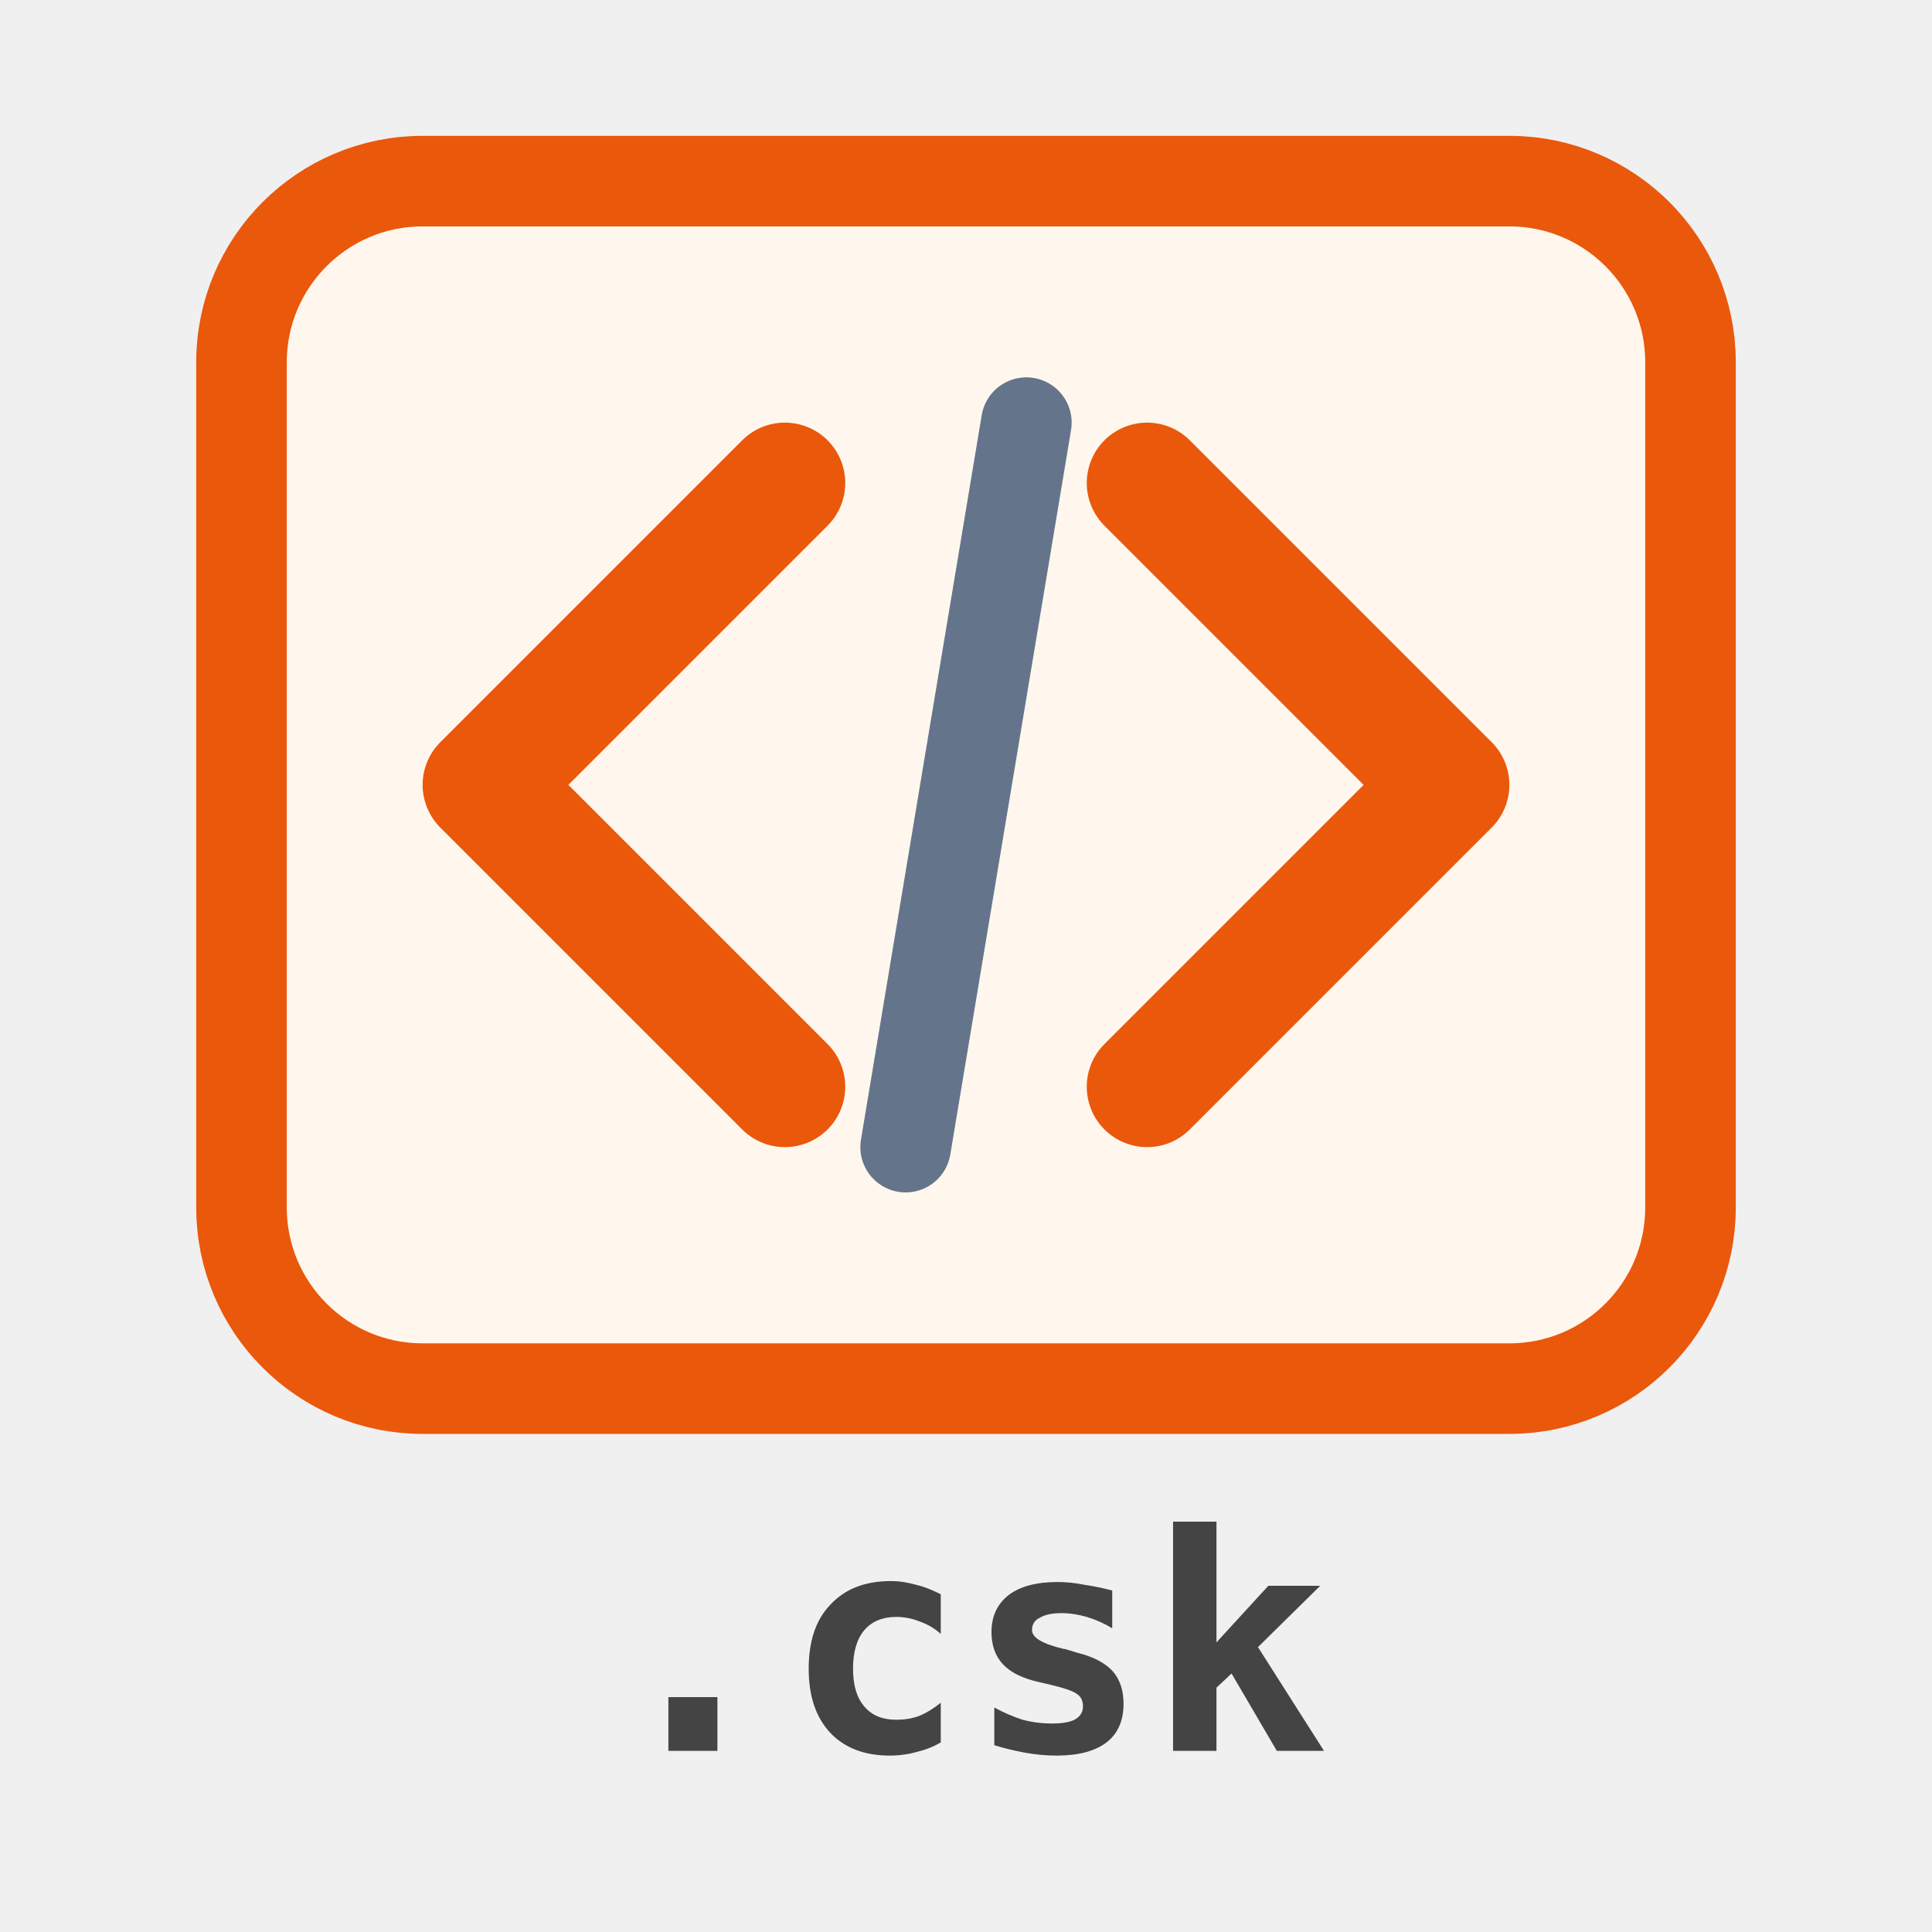
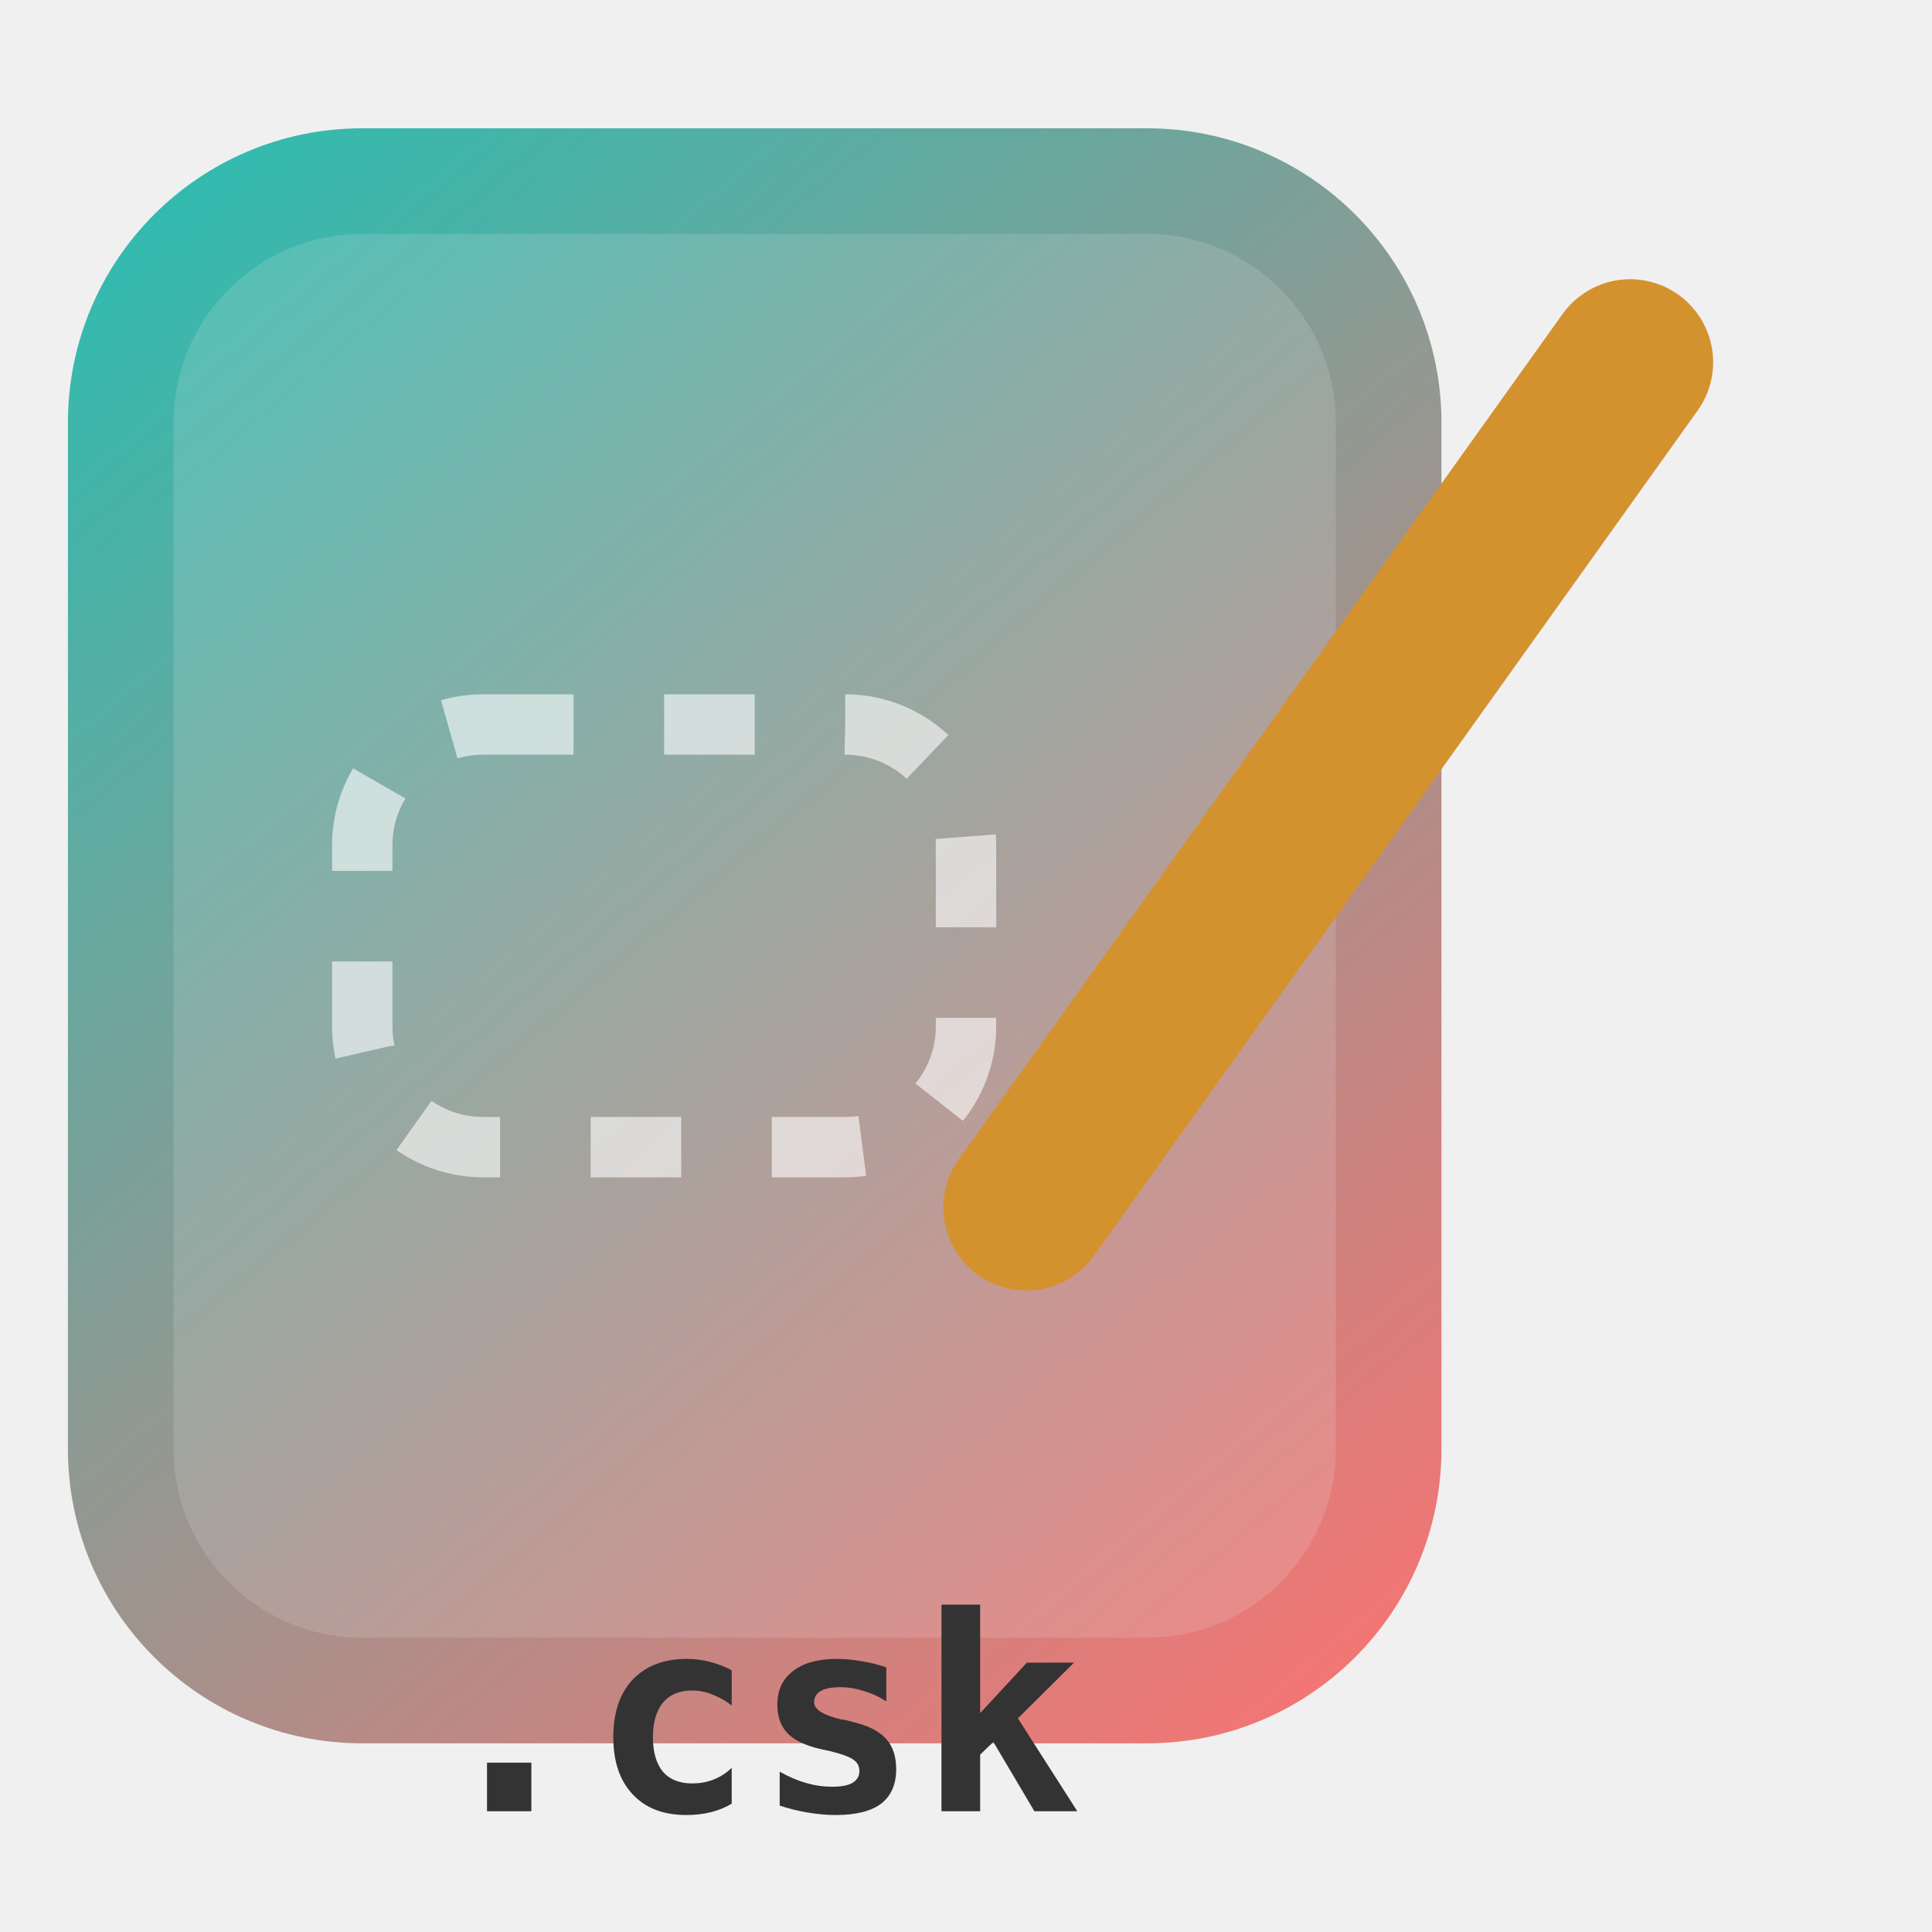
- <svg xmlns="http://www.w3.org/2000/svg" viewBox="0 0 32 32" fill="none">
-   <rect x="4" y="3" width="24" height="20" rx="3" ry="3" fill="#fff7ed" stroke="#ea580c" stroke-width="1.5" />
-   <path d="M13 8L8 13L13 18" stroke="#ea580c" stroke-width="2" stroke-linecap="round" stroke-linejoin="round" fill="none" />
-   <path d="M19 8L24 13L19 18" stroke="#ea580c" stroke-width="2" stroke-linecap="round" stroke-linejoin="round" fill="none" />
-   <line x1="17" y1="7" x2="15" y2="19" stroke="#64748b" stroke-width="1.5" stroke-linecap="round" />
-   <text x="16" y="29" text-anchor="middle" font-family="SF Mono, Menlo, monospace" font-size="5" font-weight="600" fill="#444444">.csk</text>
+ <svg xmlns="http://www.w3.org/2000/svg" width="32" height="32" viewBox="0 0 64 64" fill="none">
+   <defs>
+     <linearGradient id="g" x1="4" y1="6" x2="48" y2="58" gradientUnits="userSpaceOnUse">
+       <stop stop-color="#2EBCB0" />
+       <stop offset="1" stop-color="#FF7170" />
+     </linearGradient>
+   </defs>
+   <rect x="4" y="6" width="42" height="50" rx="8" fill="url(#g)" fill-opacity="0.85" />
+   <rect x="4" y="6" width="42" height="50" rx="8" stroke="url(#g)" stroke-width="3.5" />
+   <rect x="12" y="24" width="20" height="14" rx="4" stroke="#fff" stroke-width="2" stroke-opacity="0.6" stroke-dasharray="3 3" />
+   <line x1="34" y1="40" x2="54" y2="12" stroke="#D4922E" stroke-width="5.5" stroke-linecap="round" />
+   <text x="25" y="60" text-anchor="middle" font-family="SF Mono, Menlo, Consolas, monospace" font-size="9" font-weight="600" fill="#333333">.csk</text>
</svg>
